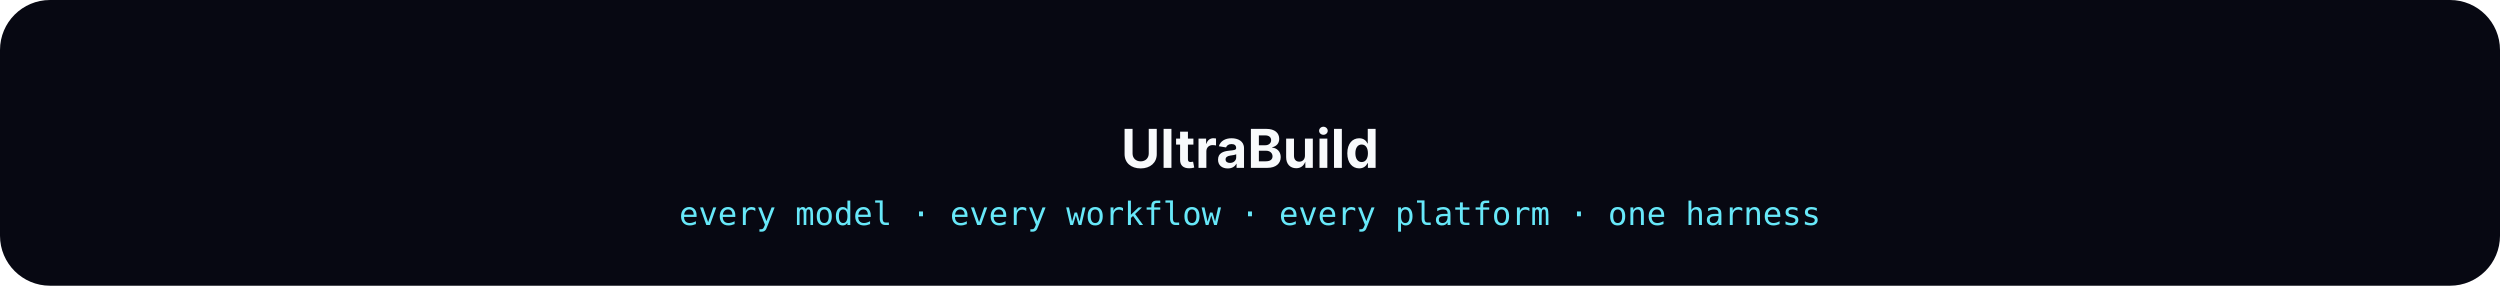
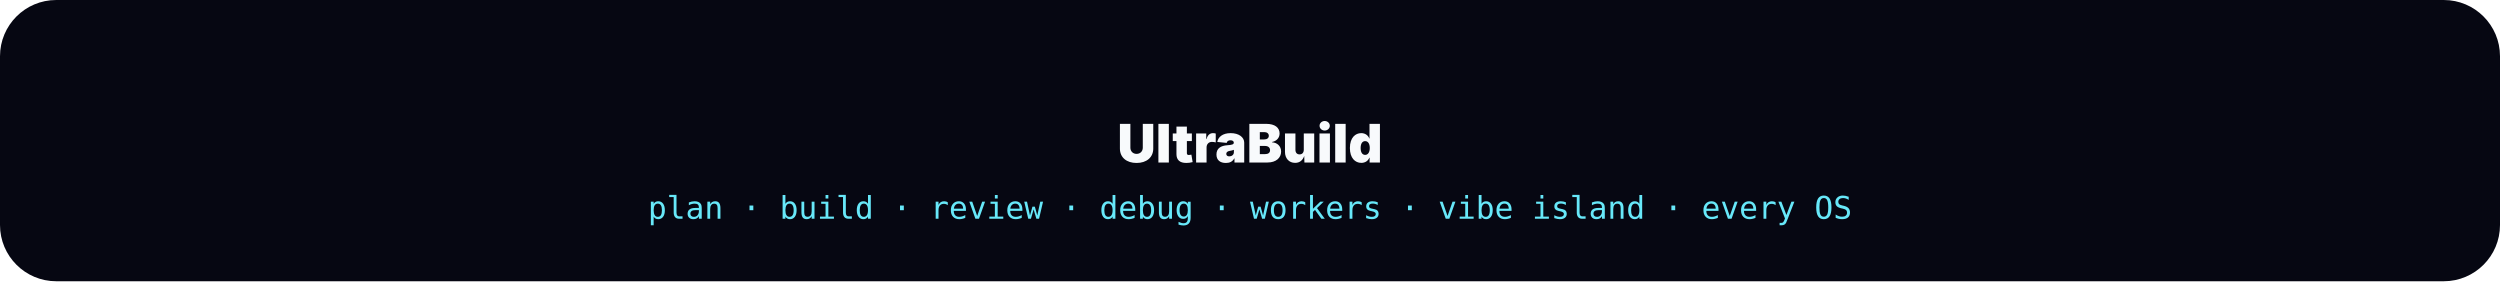
- <svg xmlns="http://www.w3.org/2000/svg" width="1400" height="160" viewBox="0 0 1400 160" role="img" aria-label="UltraBuild footer">
+ <svg xmlns="http://www.w3.org/2000/svg" width="1600" height="180" viewBox="0 0 1600 180" role="img" aria-label="UltraBuild footer">
  <defs>
    <linearGradient id="line" x1="0" x2="1">
      <stop stop-color="#00e5ff" />
-       <stop offset="0.5" stop-color="#7c3aed" />
+       <stop offset=".5" stop-color="#7c3aed" />
      <stop offset="1" stop-color="#ff2bd6" />
    </linearGradient>
+     <filter id="glow">
+       <feGaussianBlur stdDeviation="4" result="b" />
+       <feMerge>
+         <feMergeNode in="b" />
+         <feMergeNode in="SourceGraphic" />
+       </feMerge>
+     </filter>
  </defs>
-   <rect width="1400" height="160" rx="28" fill="#070812" />
-   <path d="M60 42h1280" stroke="url(#line)" stroke-width="5" />
-   <text x="700" y="94" text-anchor="middle" font-family="Inter,Segoe UI,Arial,sans-serif" font-size="30" font-weight="700" fill="#f8fafc">UltraBuild</text>
-   <text x="700" y="126" text-anchor="middle" font-family="ui-monospace,SFMono-Regular,Menlo,Consolas,monospace" font-size="18" fill="#67e8f9">every model · every workflow · every platform · one harness</text>
+   <rect width="1600" height="180" rx="36" fill="#060712" />
+   <path d="M80 46h1440" stroke="url(#line)" stroke-width="6" stroke-linecap="round" filter="url(#glow)" />
+   <text x="800" y="104" text-anchor="middle" font-family="Inter,Segoe UI,Arial,sans-serif" font-size="34" font-weight="900" fill="#f8fafc">UltraBuild</text>
+   <text x="800" y="140" text-anchor="middle" font-family="ui-monospace,SFMono-Regular,Menlo,Consolas,monospace" font-size="20" fill="#67e8f9">plan · build · review · debug · workers · vibe island · every OS</text>
</svg>
